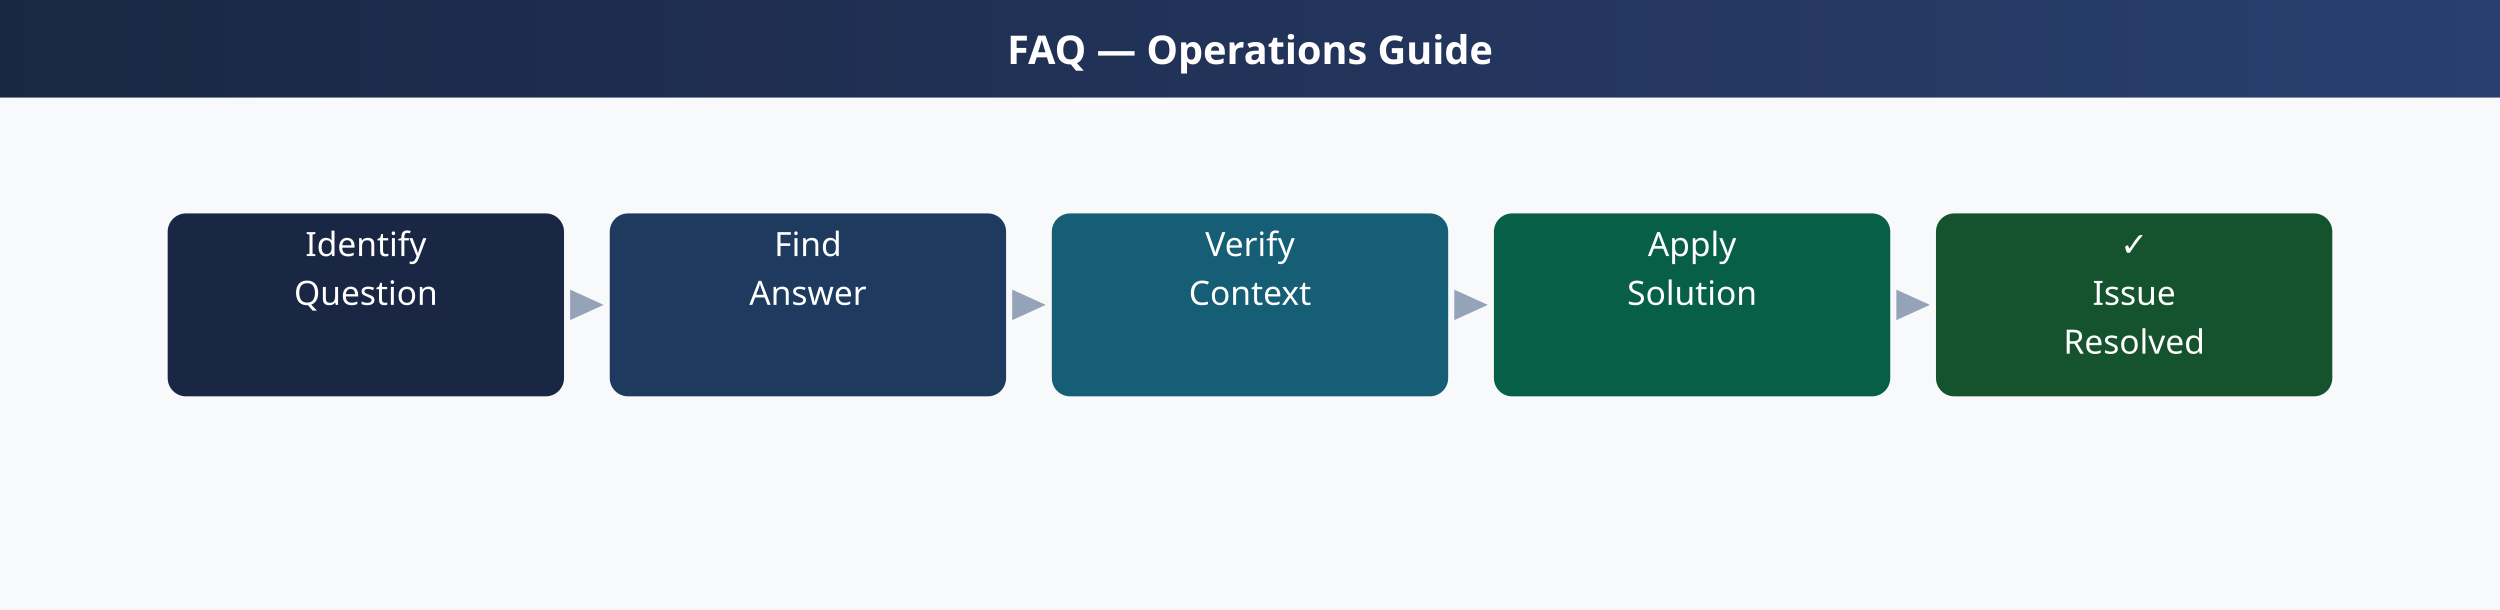
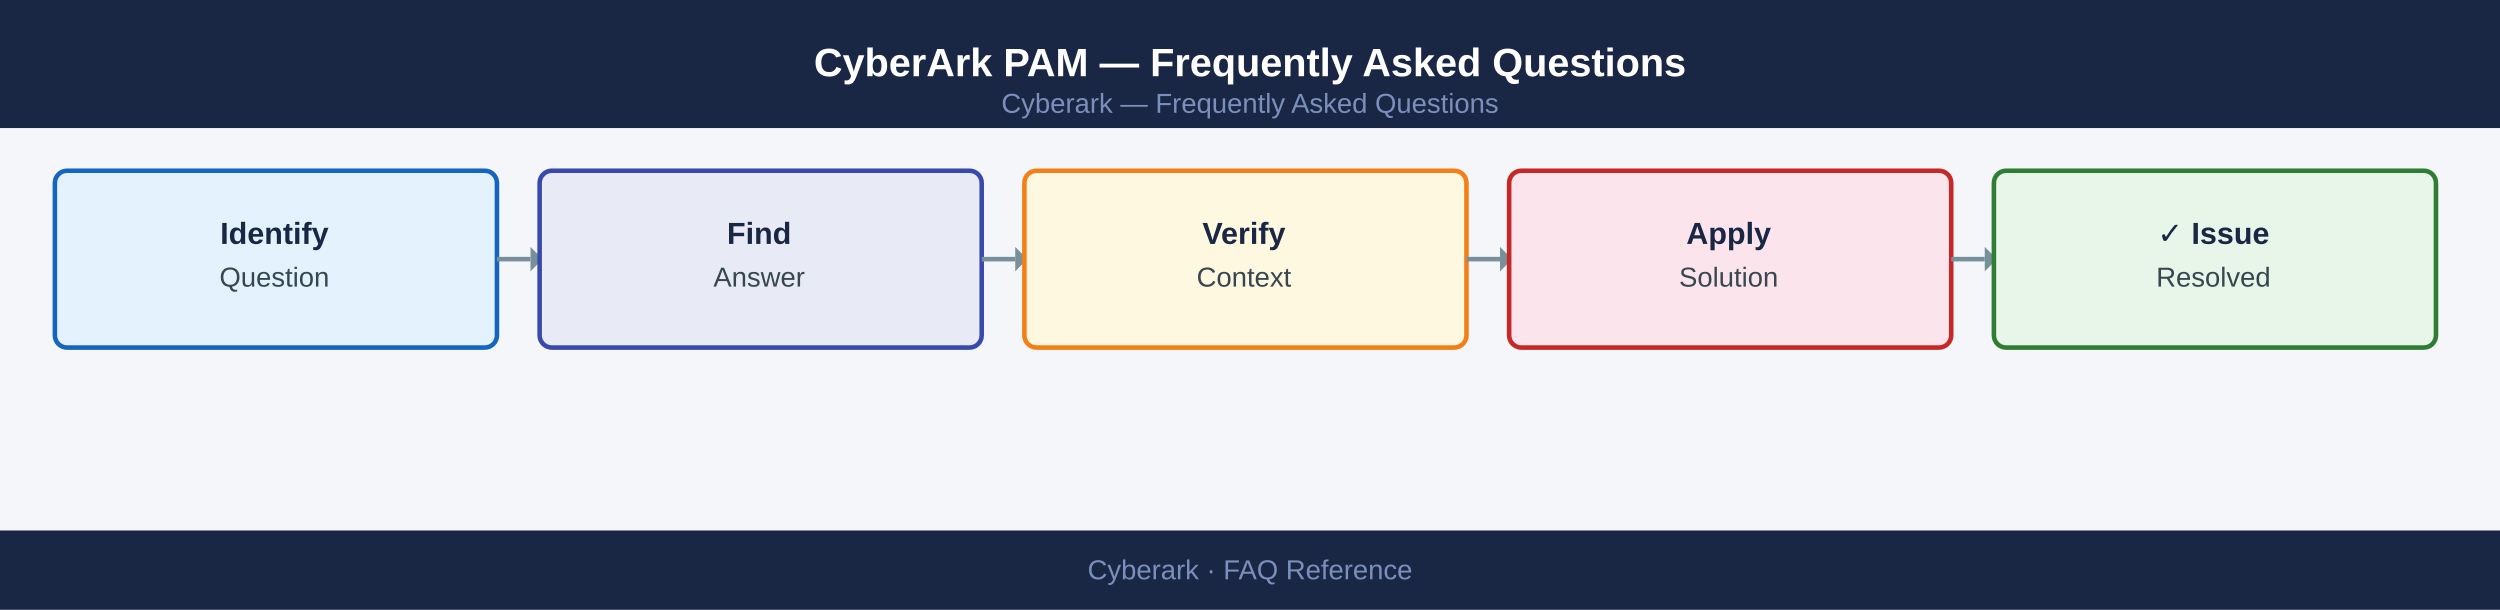
- <svg xmlns="http://www.w3.org/2000/svg" width="820" height="200">
-   <defs>
-     <linearGradient id="hdr" x1="0" y1="0" x2="1" y2="0">
-       <stop offset="0%" style="stop-color:#1a2744" />
-       <stop offset="100%" style="stop-color:#2a3f6f" />
-     </linearGradient>
-   </defs>
-   <rect width="820" height="200" fill="#f8f9fa" />
-   <rect width="820" height="32" fill="url(#hdr)" />
-   <text x="410" y="21" fill="white" font-family="sans-serif" font-size="13" font-weight="bold" text-anchor="middle">FAQ — Operations Guide</text>
-   <rect x="55" y="70" width="130" height="60" rx="6" fill="#1a2744" />
-   <text x="120" y="84" fill="white" font-family="sans-serif" font-size="11" text-anchor="middle">Identify</text>
-   <text x="120" y="100" fill="white" font-family="sans-serif" font-size="11" text-anchor="middle">Question</text>
-   <polygon points="187,95 198,100 187,105" fill="#94a3b8" />
-   <rect x="200" y="70" width="130" height="60" rx="6" fill="#1e3a5f" />
-   <text x="265" y="84" fill="white" font-family="sans-serif" font-size="11" text-anchor="middle">Find</text>
-   <text x="265" y="100" fill="white" font-family="sans-serif" font-size="11" text-anchor="middle">Answer</text>
-   <polygon points="332,95 343,100 332,105" fill="#94a3b8" />
-   <rect x="345" y="70" width="130" height="60" rx="6" fill="#155e75" />
-   <text x="410" y="84" fill="white" font-family="sans-serif" font-size="11" text-anchor="middle">Verify</text>
-   <text x="410" y="100" fill="white" font-family="sans-serif" font-size="11" text-anchor="middle">Context</text>
-   <polygon points="477,95 488,100 477,105" fill="#94a3b8" />
-   <rect x="490" y="70" width="130" height="60" rx="6" fill="#065f46" />
-   <text x="555" y="84" fill="white" font-family="sans-serif" font-size="11" text-anchor="middle">Apply</text>
-   <text x="555" y="100" fill="white" font-family="sans-serif" font-size="11" text-anchor="middle">Solution</text>
-   <polygon points="622,95 633,100 622,105" fill="#94a3b8" />
-   <rect x="635" y="70" width="130" height="60" rx="6" fill="#14532d" />
-   <text x="700" y="84" fill="white" font-family="sans-serif" font-size="11" text-anchor="middle">✓</text>
-   <text x="700" y="100" fill="white" font-family="sans-serif" font-size="11" text-anchor="middle">Issue</text>
-   <text x="700" y="116" fill="white" font-family="sans-serif" font-size="11" text-anchor="middle">Resolved</text>
+ <svg xmlns="http://www.w3.org/2000/svg" width="820" height="200" font-family="'Segoe UI',Arial,sans-serif">
+   <rect width="820" height="200" fill="#f4f6f9" />
+   <rect x="0" y="0" width="820" height="42" fill="#1a2744" />
+   <text x="410" y="25" text-anchor="middle" fill="white" font-size="13" font-weight="700">CyberArk PAM — Frequently Asked Questions</text>
+   <text x="410" y="37" text-anchor="middle" fill="#7a8fbb" font-size="9">Cyberark — Frequently Asked Questions</text>
+   <rect x="18" y="56" width="145" height="58" fill="#e3f2fd" rx="4" stroke="#1565c0" stroke-width="1.5" />
+   <text x="90" y="80" text-anchor="middle" fill="#1a2744" font-size="10" font-weight="700">Identify</text>
+   <text x="90" y="94" text-anchor="middle" fill="#37474f" font-size="9">Question</text>
+   <line x1="163" y1="85" x2="174" y2="85" stroke="#78909c" stroke-width="1.5" />
+   <polygon points="174,81 178,85 174,89" fill="#78909c" />
+   <rect x="177" y="56" width="145" height="58" fill="#e8eaf6" rx="4" stroke="#3949ab" stroke-width="1.5" />
+   <text x="249" y="80" text-anchor="middle" fill="#1a2744" font-size="10" font-weight="700">Find</text>
+   <text x="249" y="94" text-anchor="middle" fill="#37474f" font-size="9">Answer</text>
+   <line x1="322" y1="85" x2="333" y2="85" stroke="#78909c" stroke-width="1.5" />
+   <polygon points="333,81 337,85 333,89" fill="#78909c" />
+   <rect x="336" y="56" width="145" height="58" fill="#fff8e1" rx="4" stroke="#f57f17" stroke-width="1.5" />
+   <text x="408" y="80" text-anchor="middle" fill="#1a2744" font-size="10" font-weight="700">Verify</text>
+   <text x="408" y="94" text-anchor="middle" fill="#37474f" font-size="9">Context</text>
+   <line x1="481" y1="85" x2="492" y2="85" stroke="#78909c" stroke-width="1.5" />
+   <polygon points="492,81 496,85 492,89" fill="#78909c" />
+   <rect x="495" y="56" width="145" height="58" fill="#fce4ec" rx="4" stroke="#c62828" stroke-width="1.5" />
+   <text x="567" y="80" text-anchor="middle" fill="#1a2744" font-size="10" font-weight="700">Apply</text>
+   <text x="567" y="94" text-anchor="middle" fill="#37474f" font-size="9">Solution</text>
+   <line x1="640" y1="85" x2="651" y2="85" stroke="#78909c" stroke-width="1.5" />
+   <polygon points="651,81 655,85 651,89" fill="#78909c" />
+   <rect x="654" y="56" width="145" height="58" fill="#e8f5e9" rx="4" stroke="#2e7d32" stroke-width="1.5" />
+   <text x="726" y="80" text-anchor="middle" fill="#1a2744" font-size="10" font-weight="700">✓ Issue</text>
+   <text x="726" y="94" text-anchor="middle" fill="#37474f" font-size="9">Resolved</text>
+   <rect x="0" y="174" width="820" height="26" fill="#1a2744" />
+   <text x="410" y="190" text-anchor="middle" fill="#7a8fbb" font-size="9">Cyberark · FAQ Reference</text>
</svg>
